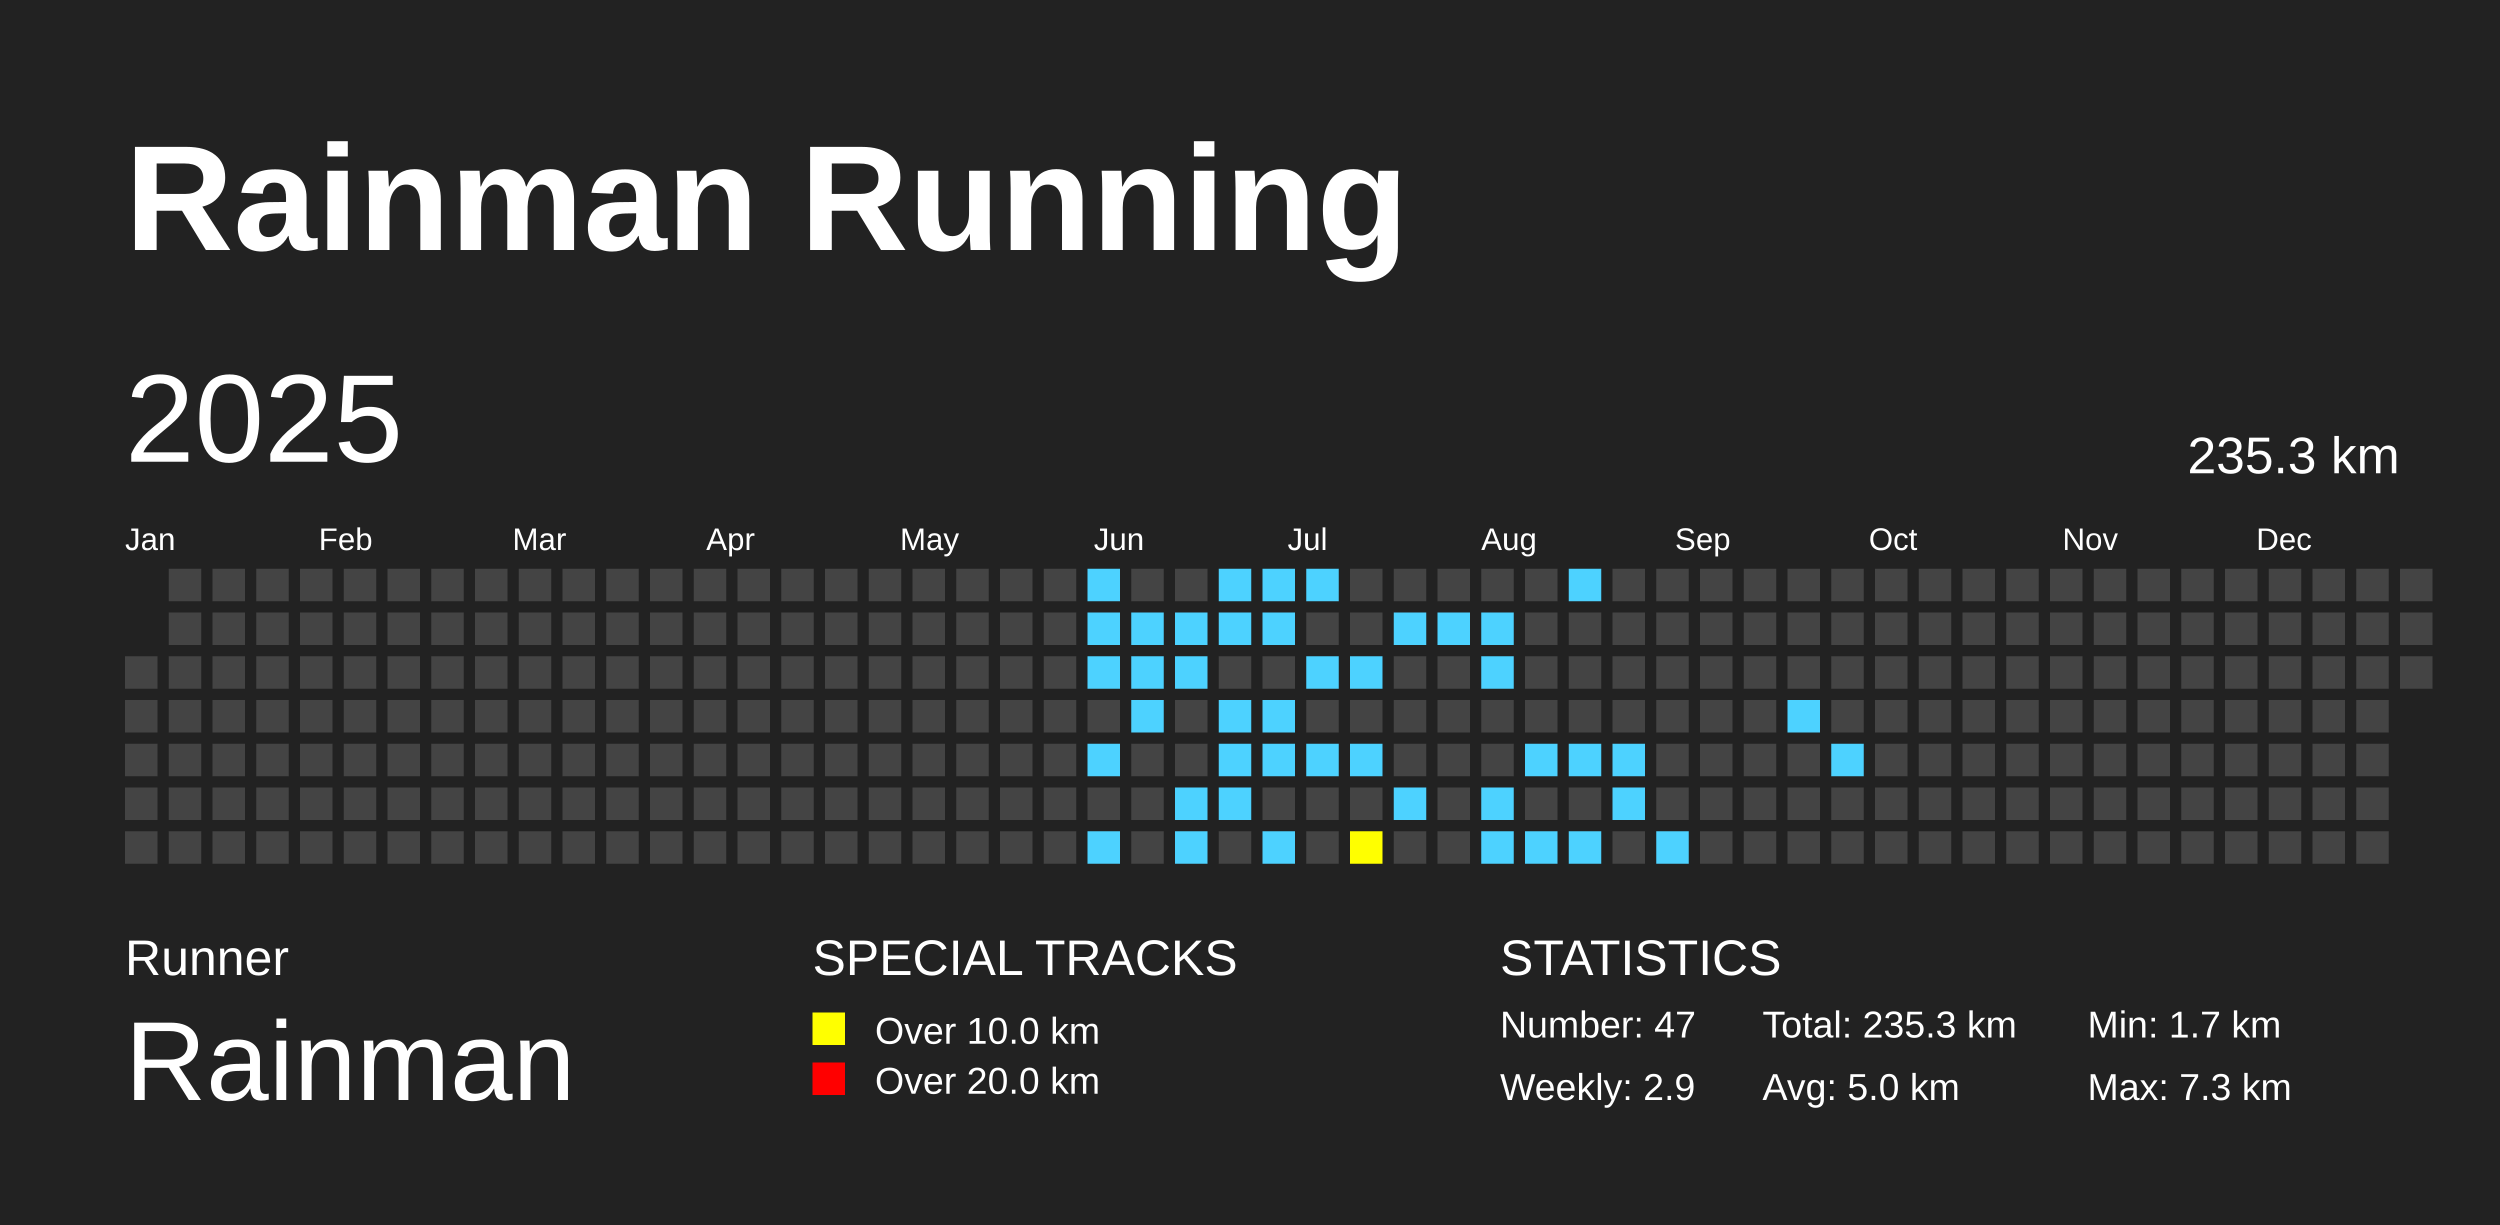
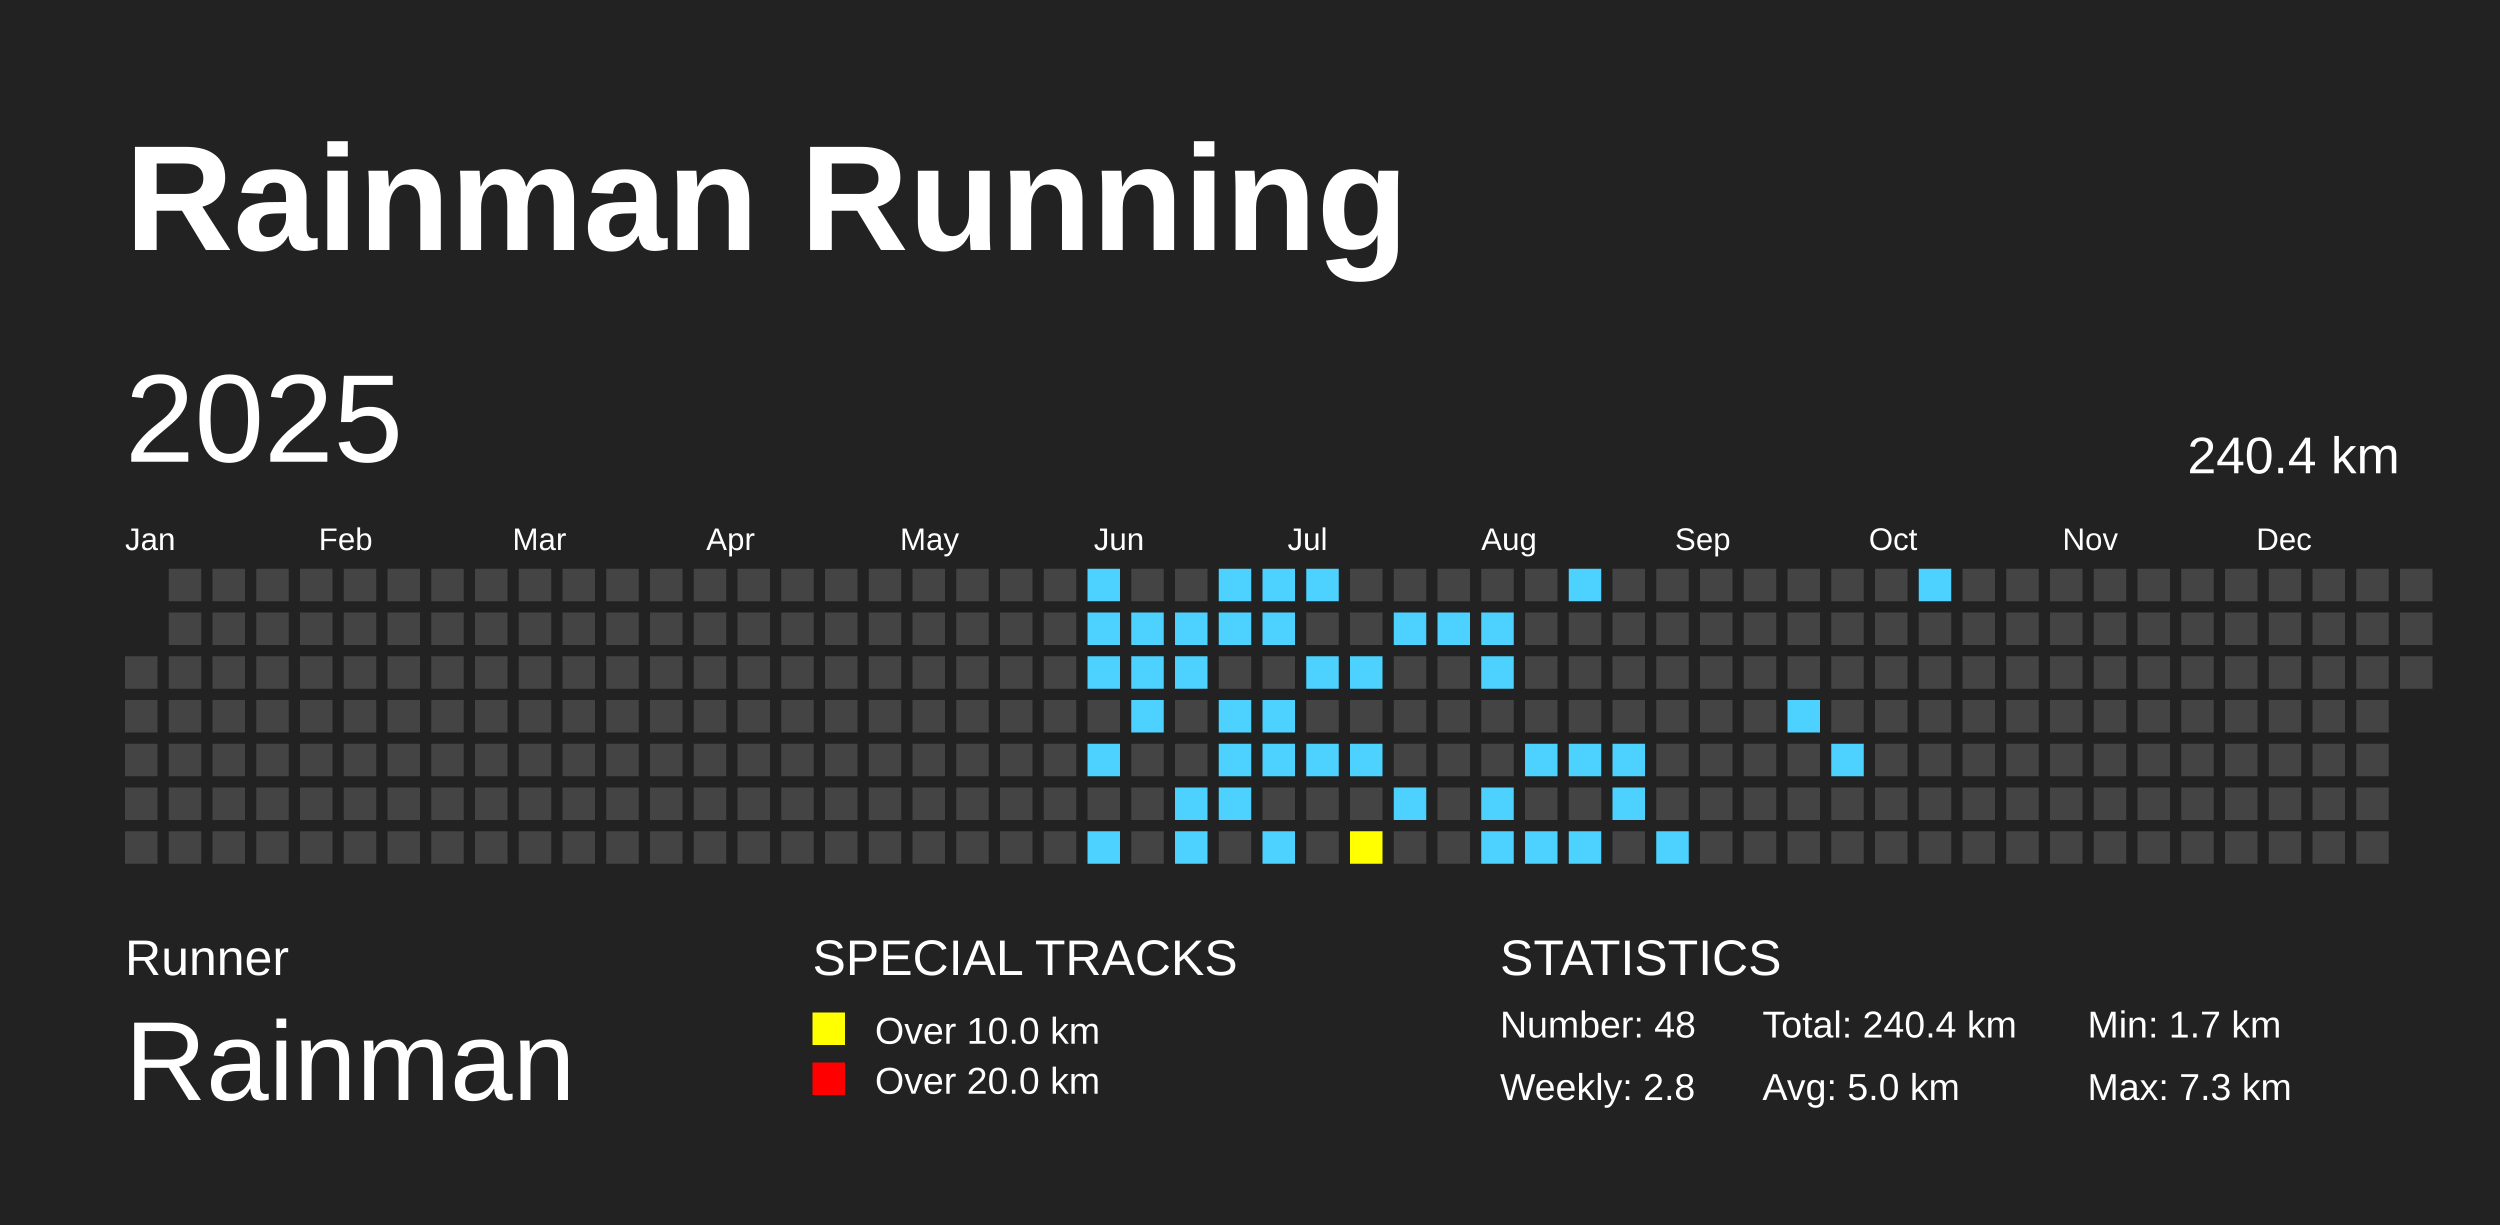
<svg xmlns="http://www.w3.org/2000/svg" baseProfile="full" height="98mm" version="1.1" viewBox="0,0,200,98" width="200mm">
  <defs />
  <rect fill="#222222" height="98" width="200" x="0" y="0" />
  <text fill="#FFFFFF" style="font-size:12px; font-family:Arial; font-weight:bold;" x="10" y="20">Rainman Running</text>
  <text fill="#FFFFFF" style="font-size:4px; font-family:Arial" x="10" y="78">Runner</text>
  <text fill="#FFFFFF" style="font-size:9px; font-family:Arial" x="10" y="88">Rainman</text>
  <text fill="#FFFFFF" style="font-size:4px; font-family:Arial" x="65" y="78">SPECIAL TRACKS</text>
  <rect fill="yellow" height="2.6" width="2.6" x="65" y="81" />
  <text fill="#FFFFFF" style="font-size:3px; font-family:Arial" x="70" y="83.5">Over 10.0 km</text>
  <rect fill="red" height="2.6" width="2.6" x="65" y="85" />
  <text fill="#FFFFFF" style="font-size:3px; font-family:Arial" x="70" y="87.5">Over 20.0 km</text>
  <text fill="#FFFFFF" style="font-size:4px; font-family:Arial" x="120" y="78">STATISTICS</text>
-   <text fill="#FFFFFF" style="font-size:3px; font-family:Arial" x="120" y="83">Number: 47</text>
-   <text fill="#FFFFFF" style="font-size:3px; font-family:Arial" x="120" y="88">Weekly: 2.9</text>
-   <text fill="#FFFFFF" style="font-size:3px; font-family:Arial" x="141" y="83">Total: 235.3 km</text>
+   <text fill="#FFFFFF" style="font-size:3px; font-family:Arial" x="120" y="83">Number: 48</text>
+   <text fill="#FFFFFF" style="font-size:3px; font-family:Arial" x="120" y="88">Weekly: 2.8</text>
+   <text fill="#FFFFFF" style="font-size:3px; font-family:Arial" x="141" y="83">Total: 240.4 km</text>
  <text fill="#FFFFFF" style="font-size:3px; font-family:Arial" x="141" y="88">Avg: 5.0 km</text>
  <text fill="#FFFFFF" style="font-size:3px; font-family:Arial" x="167" y="83">Min: 1.7 km</text>
  <text fill="#FFFFFF" style="font-size:3px; font-family:Arial" x="167" y="88">Max: 7.3 km</text>
  <text dominant-baseline="hanging" fill="#FFFFFF" style="font-size:10.0px; font-family:Arial;" x="10" y="30">2025</text>
-   <text dominant-baseline="hanging" fill="#FFFFFF" style="font-size:4.125px; font-family:Arial;" x="175" y="35">235.3 km</text>
+   <text dominant-baseline="hanging" fill="#FFFFFF" style="font-size:4.125px; font-family:Arial;" x="175" y="35">240.4 km</text>
  <text fill="#FFFFFF" style="font-size:2.5px; font-family:Arial" x="10.0" y="44">Jan</text>
  <text fill="#FFFFFF" style="font-size:2.5px; font-family:Arial" x="25.5" y="44">Feb</text>
  <text fill="#FFFFFF" style="font-size:2.5px; font-family:Arial" x="41.0" y="44">Mar</text>
  <text fill="#FFFFFF" style="font-size:2.5px; font-family:Arial" x="56.5" y="44">Apr</text>
  <text fill="#FFFFFF" style="font-size:2.5px; font-family:Arial" x="72.0" y="44">May</text>
  <text fill="#FFFFFF" style="font-size:2.5px; font-family:Arial" x="87.5" y="44">Jun</text>
  <text fill="#FFFFFF" style="font-size:2.5px; font-family:Arial" x="103.0" y="44">Jul</text>
  <text fill="#FFFFFF" style="font-size:2.5px; font-family:Arial" x="118.5" y="44">Aug</text>
  <text fill="#FFFFFF" style="font-size:2.5px; font-family:Arial" x="134.0" y="44">Sep</text>
  <text fill="#FFFFFF" style="font-size:2.5px; font-family:Arial" x="149.5" y="44">Oct</text>
  <text fill="#FFFFFF" style="font-size:2.5px; font-family:Arial" x="165.0" y="44">Nov</text>
  <text fill="#FFFFFF" style="font-size:2.5px; font-family:Arial" x="180.5" y="44">Dec</text>
  <rect fill="#444444" height="2.6" width="2.6" x="10.0" y="52.5" />
  <rect fill="#444444" height="2.6" width="2.6" x="10.0" y="56.0" />
  <rect fill="#444444" height="2.6" width="2.6" x="10.0" y="59.5" />
  <rect fill="#444444" height="2.6" width="2.6" x="10.0" y="63.0" />
  <rect fill="#444444" height="2.6" width="2.6" x="10.0" y="66.5" />
  <rect fill="#444444" height="2.6" width="2.6" x="13.5" y="45.5" />
  <rect fill="#444444" height="2.6" width="2.6" x="13.5" y="49.0" />
  <rect fill="#444444" height="2.6" width="2.6" x="13.5" y="52.5" />
  <rect fill="#444444" height="2.6" width="2.6" x="13.5" y="56.0" />
  <rect fill="#444444" height="2.6" width="2.6" x="13.5" y="59.5" />
  <rect fill="#444444" height="2.6" width="2.6" x="13.5" y="63.0" />
  <rect fill="#444444" height="2.6" width="2.6" x="13.5" y="66.5" />
  <rect fill="#444444" height="2.6" width="2.6" x="17.0" y="45.5" />
  <rect fill="#444444" height="2.6" width="2.6" x="17.0" y="49.0" />
  <rect fill="#444444" height="2.6" width="2.6" x="17.0" y="52.5" />
  <rect fill="#444444" height="2.6" width="2.6" x="17.0" y="56.0" />
  <rect fill="#444444" height="2.6" width="2.6" x="17.0" y="59.5" />
  <rect fill="#444444" height="2.6" width="2.6" x="17.0" y="63.0" />
  <rect fill="#444444" height="2.6" width="2.6" x="17.0" y="66.5" />
  <rect fill="#444444" height="2.6" width="2.6" x="20.5" y="45.5" />
  <rect fill="#444444" height="2.6" width="2.6" x="20.5" y="49.0" />
  <rect fill="#444444" height="2.6" width="2.6" x="20.5" y="52.5" />
  <rect fill="#444444" height="2.6" width="2.6" x="20.5" y="56.0" />
  <rect fill="#444444" height="2.6" width="2.6" x="20.5" y="59.5" />
  <rect fill="#444444" height="2.6" width="2.6" x="20.5" y="63.0" />
  <rect fill="#444444" height="2.6" width="2.6" x="20.5" y="66.5" />
  <rect fill="#444444" height="2.6" width="2.6" x="24.0" y="45.5" />
  <rect fill="#444444" height="2.6" width="2.6" x="24.0" y="49.0" />
  <rect fill="#444444" height="2.6" width="2.6" x="24.0" y="52.5" />
  <rect fill="#444444" height="2.6" width="2.6" x="24.0" y="56.0" />
  <rect fill="#444444" height="2.6" width="2.6" x="24.0" y="59.5" />
  <rect fill="#444444" height="2.6" width="2.6" x="24.0" y="63.0" />
  <rect fill="#444444" height="2.6" width="2.6" x="24.0" y="66.5" />
  <rect fill="#444444" height="2.6" width="2.6" x="27.5" y="45.5" />
  <rect fill="#444444" height="2.6" width="2.6" x="27.5" y="49.0" />
  <rect fill="#444444" height="2.6" width="2.6" x="27.5" y="52.5" />
  <rect fill="#444444" height="2.6" width="2.6" x="27.5" y="56.0" />
  <rect fill="#444444" height="2.6" width="2.6" x="27.5" y="59.5" />
  <rect fill="#444444" height="2.6" width="2.6" x="27.5" y="63.0" />
  <rect fill="#444444" height="2.6" width="2.6" x="27.5" y="66.5" />
  <rect fill="#444444" height="2.6" width="2.6" x="31.0" y="45.5" />
  <rect fill="#444444" height="2.6" width="2.6" x="31.0" y="49.0" />
  <rect fill="#444444" height="2.6" width="2.6" x="31.0" y="52.5" />
  <rect fill="#444444" height="2.6" width="2.6" x="31.0" y="56.0" />
  <rect fill="#444444" height="2.6" width="2.6" x="31.0" y="59.5" />
  <rect fill="#444444" height="2.6" width="2.6" x="31.0" y="63.0" />
  <rect fill="#444444" height="2.6" width="2.6" x="31.0" y="66.5" />
  <rect fill="#444444" height="2.6" width="2.6" x="34.5" y="45.5" />
  <rect fill="#444444" height="2.6" width="2.6" x="34.5" y="49.0" />
  <rect fill="#444444" height="2.6" width="2.6" x="34.5" y="52.5" />
  <rect fill="#444444" height="2.6" width="2.6" x="34.5" y="56.0" />
  <rect fill="#444444" height="2.6" width="2.6" x="34.5" y="59.5" />
  <rect fill="#444444" height="2.6" width="2.6" x="34.5" y="63.0" />
  <rect fill="#444444" height="2.6" width="2.6" x="34.5" y="66.5" />
  <rect fill="#444444" height="2.6" width="2.6" x="38.0" y="45.5" />
  <rect fill="#444444" height="2.6" width="2.6" x="38.0" y="49.0" />
  <rect fill="#444444" height="2.6" width="2.6" x="38.0" y="52.5" />
  <rect fill="#444444" height="2.6" width="2.6" x="38.0" y="56.0" />
  <rect fill="#444444" height="2.6" width="2.6" x="38.0" y="59.5" />
  <rect fill="#444444" height="2.6" width="2.6" x="38.0" y="63.0" />
  <rect fill="#444444" height="2.6" width="2.6" x="38.0" y="66.5" />
  <rect fill="#444444" height="2.6" width="2.6" x="41.5" y="45.5" />
  <rect fill="#444444" height="2.6" width="2.6" x="41.5" y="49.0" />
  <rect fill="#444444" height="2.6" width="2.6" x="41.5" y="52.5" />
  <rect fill="#444444" height="2.6" width="2.6" x="41.5" y="56.0" />
  <rect fill="#444444" height="2.6" width="2.6" x="41.5" y="59.5" />
  <rect fill="#444444" height="2.6" width="2.6" x="41.5" y="63.0" />
  <rect fill="#444444" height="2.6" width="2.6" x="41.5" y="66.5" />
  <rect fill="#444444" height="2.6" width="2.6" x="45.0" y="45.5" />
  <rect fill="#444444" height="2.6" width="2.6" x="45.0" y="49.0" />
  <rect fill="#444444" height="2.6" width="2.6" x="45.0" y="52.5" />
  <rect fill="#444444" height="2.6" width="2.6" x="45.0" y="56.0" />
  <rect fill="#444444" height="2.6" width="2.6" x="45.0" y="59.5" />
  <rect fill="#444444" height="2.6" width="2.6" x="45.0" y="63.0" />
  <rect fill="#444444" height="2.6" width="2.6" x="45.0" y="66.5" />
  <rect fill="#444444" height="2.6" width="2.6" x="48.5" y="45.5" />
  <rect fill="#444444" height="2.6" width="2.6" x="48.5" y="49.0" />
  <rect fill="#444444" height="2.6" width="2.6" x="48.5" y="52.5" />
  <rect fill="#444444" height="2.6" width="2.6" x="48.5" y="56.0" />
  <rect fill="#444444" height="2.6" width="2.6" x="48.5" y="59.5" />
  <rect fill="#444444" height="2.6" width="2.6" x="48.5" y="63.0" />
  <rect fill="#444444" height="2.6" width="2.6" x="48.5" y="66.5" />
  <rect fill="#444444" height="2.6" width="2.6" x="52.0" y="45.5" />
  <rect fill="#444444" height="2.6" width="2.6" x="52.0" y="49.0" />
  <rect fill="#444444" height="2.6" width="2.6" x="52.0" y="52.5" />
  <rect fill="#444444" height="2.6" width="2.6" x="52.0" y="56.0" />
  <rect fill="#444444" height="2.6" width="2.6" x="52.0" y="59.5" />
  <rect fill="#444444" height="2.6" width="2.6" x="52.0" y="63.0" />
  <rect fill="#444444" height="2.6" width="2.6" x="52.0" y="66.5" />
  <rect fill="#444444" height="2.6" width="2.6" x="55.5" y="45.5" />
  <rect fill="#444444" height="2.6" width="2.6" x="55.5" y="49.0" />
  <rect fill="#444444" height="2.6" width="2.6" x="55.5" y="52.5" />
  <rect fill="#444444" height="2.6" width="2.6" x="55.5" y="56.0" />
  <rect fill="#444444" height="2.6" width="2.6" x="55.5" y="59.5" />
  <rect fill="#444444" height="2.6" width="2.6" x="55.5" y="63.0" />
  <rect fill="#444444" height="2.6" width="2.6" x="55.5" y="66.5" />
  <rect fill="#444444" height="2.6" width="2.6" x="59.0" y="45.5" />
  <rect fill="#444444" height="2.6" width="2.6" x="59.0" y="49.0" />
  <rect fill="#444444" height="2.6" width="2.6" x="59.0" y="52.5" />
  <rect fill="#444444" height="2.6" width="2.6" x="59.0" y="56.0" />
  <rect fill="#444444" height="2.6" width="2.6" x="59.0" y="59.5" />
  <rect fill="#444444" height="2.6" width="2.6" x="59.0" y="63.0" />
  <rect fill="#444444" height="2.6" width="2.6" x="59.0" y="66.5" />
  <rect fill="#444444" height="2.6" width="2.6" x="62.5" y="45.5" />
  <rect fill="#444444" height="2.6" width="2.6" x="62.5" y="49.0" />
  <rect fill="#444444" height="2.6" width="2.6" x="62.5" y="52.5" />
  <rect fill="#444444" height="2.6" width="2.6" x="62.5" y="56.0" />
  <rect fill="#444444" height="2.6" width="2.6" x="62.5" y="59.5" />
  <rect fill="#444444" height="2.6" width="2.6" x="62.5" y="63.0" />
  <rect fill="#444444" height="2.6" width="2.6" x="62.5" y="66.5" />
  <rect fill="#444444" height="2.6" width="2.6" x="66.0" y="45.5" />
  <rect fill="#444444" height="2.6" width="2.6" x="66.0" y="49.0" />
  <rect fill="#444444" height="2.6" width="2.6" x="66.0" y="52.5" />
  <rect fill="#444444" height="2.6" width="2.6" x="66.0" y="56.0" />
  <rect fill="#444444" height="2.6" width="2.6" x="66.0" y="59.5" />
  <rect fill="#444444" height="2.6" width="2.6" x="66.0" y="63.0" />
  <rect fill="#444444" height="2.6" width="2.6" x="66.0" y="66.5" />
  <rect fill="#444444" height="2.6" width="2.6" x="69.5" y="45.5" />
  <rect fill="#444444" height="2.6" width="2.6" x="69.5" y="49.0" />
  <rect fill="#444444" height="2.6" width="2.6" x="69.5" y="52.5" />
  <rect fill="#444444" height="2.6" width="2.6" x="69.5" y="56.0" />
  <rect fill="#444444" height="2.6" width="2.6" x="69.5" y="59.5" />
  <rect fill="#444444" height="2.6" width="2.6" x="69.5" y="63.0" />
  <rect fill="#444444" height="2.6" width="2.6" x="69.5" y="66.5" />
  <rect fill="#444444" height="2.6" width="2.6" x="73.0" y="45.5" />
  <rect fill="#444444" height="2.6" width="2.6" x="73.0" y="49.0" />
  <rect fill="#444444" height="2.6" width="2.6" x="73.0" y="52.5" />
  <rect fill="#444444" height="2.6" width="2.6" x="73.0" y="56.0" />
  <rect fill="#444444" height="2.6" width="2.6" x="73.0" y="59.5" />
  <rect fill="#444444" height="2.6" width="2.6" x="73.0" y="63.0" />
  <rect fill="#444444" height="2.6" width="2.6" x="73.0" y="66.5" />
  <rect fill="#444444" height="2.6" width="2.6" x="76.5" y="45.5" />
  <rect fill="#444444" height="2.6" width="2.6" x="76.5" y="49.0" />
  <rect fill="#444444" height="2.6" width="2.6" x="76.5" y="52.5" />
  <rect fill="#444444" height="2.6" width="2.6" x="76.5" y="56.0" />
  <rect fill="#444444" height="2.6" width="2.6" x="76.5" y="59.5" />
  <rect fill="#444444" height="2.6" width="2.6" x="76.5" y="63.0" />
  <rect fill="#444444" height="2.6" width="2.6" x="76.5" y="66.5" />
  <rect fill="#444444" height="2.6" width="2.6" x="80.0" y="45.5" />
  <rect fill="#444444" height="2.6" width="2.6" x="80.0" y="49.0" />
  <rect fill="#444444" height="2.6" width="2.6" x="80.0" y="52.5" />
  <rect fill="#444444" height="2.6" width="2.6" x="80.0" y="56.0" />
  <rect fill="#444444" height="2.6" width="2.6" x="80.0" y="59.5" />
  <rect fill="#444444" height="2.6" width="2.6" x="80.0" y="63.0" />
  <rect fill="#444444" height="2.6" width="2.6" x="80.0" y="66.5" />
  <rect fill="#444444" height="2.6" width="2.6" x="83.5" y="45.5" />
  <rect fill="#444444" height="2.6" width="2.6" x="83.5" y="49.0" />
  <rect fill="#444444" height="2.6" width="2.6" x="83.5" y="52.5" />
  <rect fill="#444444" height="2.6" width="2.6" x="83.5" y="56.0" />
  <rect fill="#444444" height="2.6" width="2.6" x="83.5" y="59.5" />
  <rect fill="#444444" height="2.6" width="2.6" x="83.5" y="63.0" />
  <rect fill="#444444" height="2.6" width="2.6" x="83.5" y="66.5" />
  <rect fill="#4DD2FF" height="2.6" width="2.6" x="87.0" y="45.5" />
  <rect fill="#4DD2FF" height="2.6" width="2.6" x="87.0" y="49.0" />
  <rect fill="#4DD2FF" height="2.6" width="2.6" x="87.0" y="52.5" />
  <rect fill="#444444" height="2.6" width="2.6" x="87.0" y="56.0" />
  <rect fill="#4DD2FF" height="2.6" width="2.6" x="87.0" y="59.5" />
  <rect fill="#444444" height="2.6" width="2.6" x="87.0" y="63.0" />
  <rect fill="#4DD2FF" height="2.6" width="2.6" x="87.0" y="66.5" />
  <rect fill="#444444" height="2.6" width="2.6" x="90.5" y="45.5" />
  <rect fill="#4DD2FF" height="2.6" width="2.6" x="90.5" y="49.0" />
  <rect fill="#4DD2FF" height="2.6" width="2.6" x="90.5" y="52.5" />
  <rect fill="#4DD2FF" height="2.6" width="2.6" x="90.5" y="56.0" />
  <rect fill="#444444" height="2.6" width="2.6" x="90.5" y="59.5" />
  <rect fill="#444444" height="2.6" width="2.6" x="90.5" y="63.0" />
  <rect fill="#444444" height="2.6" width="2.6" x="90.5" y="66.5" />
  <rect fill="#444444" height="2.6" width="2.6" x="94.0" y="45.5" />
  <rect fill="#4DD2FF" height="2.6" width="2.6" x="94.0" y="49.0" />
  <rect fill="#4DD2FF" height="2.6" width="2.6" x="94.0" y="52.5" />
  <rect fill="#444444" height="2.6" width="2.6" x="94.0" y="56.0" />
  <rect fill="#444444" height="2.6" width="2.6" x="94.0" y="59.5" />
  <rect fill="#4DD2FF" height="2.6" width="2.6" x="94.0" y="63.0" />
  <rect fill="#4DD2FF" height="2.6" width="2.6" x="94.0" y="66.5" />
  <rect fill="#4DD2FF" height="2.6" width="2.6" x="97.5" y="45.5" />
  <rect fill="#4DD2FF" height="2.6" width="2.6" x="97.5" y="49.0" />
  <rect fill="#444444" height="2.6" width="2.6" x="97.5" y="52.5" />
  <rect fill="#4DD2FF" height="2.6" width="2.6" x="97.5" y="56.0" />
  <rect fill="#4DD2FF" height="2.6" width="2.6" x="97.5" y="59.5" />
  <rect fill="#4DD2FF" height="2.6" width="2.6" x="97.5" y="63.0" />
  <rect fill="#444444" height="2.6" width="2.6" x="97.5" y="66.5" />
  <rect fill="#4DD2FF" height="2.6" width="2.6" x="101.0" y="45.5" />
  <rect fill="#4DD2FF" height="2.6" width="2.6" x="101.0" y="49.0" />
  <rect fill="#444444" height="2.6" width="2.6" x="101.0" y="52.5" />
  <rect fill="#4DD2FF" height="2.6" width="2.6" x="101.0" y="56.0" />
  <rect fill="#4DD2FF" height="2.6" width="2.6" x="101.0" y="59.5" />
  <rect fill="#444444" height="2.6" width="2.6" x="101.0" y="63.0" />
  <rect fill="#4DD2FF" height="2.6" width="2.6" x="101.0" y="66.5" />
  <rect fill="#4DD2FF" height="2.6" width="2.6" x="104.5" y="45.5" />
  <rect fill="#444444" height="2.6" width="2.6" x="104.5" y="49.0" />
  <rect fill="#4DD2FF" height="2.6" width="2.6" x="104.5" y="52.5" />
  <rect fill="#444444" height="2.6" width="2.6" x="104.5" y="56.0" />
  <rect fill="#4DD2FF" height="2.6" width="2.6" x="104.5" y="59.5" />
  <rect fill="#444444" height="2.6" width="2.6" x="104.5" y="63.0" />
  <rect fill="#444444" height="2.6" width="2.6" x="104.5" y="66.5" />
  <rect fill="#444444" height="2.6" width="2.6" x="108.0" y="45.5" />
  <rect fill="#444444" height="2.6" width="2.6" x="108.0" y="49.0" />
  <rect fill="#4DD2FF" height="2.6" width="2.6" x="108.0" y="52.5" />
  <rect fill="#444444" height="2.6" width="2.6" x="108.0" y="56.0" />
  <rect fill="#4DD2FF" height="2.6" width="2.6" x="108.0" y="59.5" />
  <rect fill="#444444" height="2.6" width="2.6" x="108.0" y="63.0" />
  <rect fill="yellow" height="2.6" width="2.6" x="108.0" y="66.5" />
  <rect fill="#444444" height="2.6" width="2.6" x="111.5" y="45.5" />
  <rect fill="#4DD2FF" height="2.6" width="2.6" x="111.5" y="49.0" />
  <rect fill="#444444" height="2.6" width="2.6" x="111.5" y="52.5" />
  <rect fill="#444444" height="2.6" width="2.6" x="111.5" y="56.0" />
  <rect fill="#444444" height="2.6" width="2.6" x="111.5" y="59.5" />
  <rect fill="#4DD2FF" height="2.6" width="2.6" x="111.5" y="63.0" />
  <rect fill="#444444" height="2.6" width="2.6" x="111.5" y="66.5" />
  <rect fill="#444444" height="2.6" width="2.6" x="115.0" y="45.5" />
  <rect fill="#4DD2FF" height="2.6" width="2.6" x="115.0" y="49.0" />
  <rect fill="#444444" height="2.6" width="2.6" x="115.0" y="52.5" />
  <rect fill="#444444" height="2.6" width="2.6" x="115.0" y="56.0" />
  <rect fill="#444444" height="2.6" width="2.6" x="115.0" y="59.5" />
  <rect fill="#444444" height="2.6" width="2.6" x="115.0" y="63.0" />
  <rect fill="#444444" height="2.6" width="2.6" x="115.0" y="66.5" />
  <rect fill="#444444" height="2.6" width="2.6" x="118.5" y="45.5" />
  <rect fill="#4DD2FF" height="2.6" width="2.6" x="118.5" y="49.0" />
  <rect fill="#4DD2FF" height="2.6" width="2.6" x="118.5" y="52.5" />
  <rect fill="#444444" height="2.6" width="2.6" x="118.5" y="56.0" />
  <rect fill="#444444" height="2.6" width="2.6" x="118.5" y="59.5" />
  <rect fill="#4DD2FF" height="2.6" width="2.6" x="118.5" y="63.0" />
  <rect fill="#4DD2FF" height="2.6" width="2.6" x="118.5" y="66.5" />
  <rect fill="#444444" height="2.6" width="2.6" x="122.0" y="45.5" />
  <rect fill="#444444" height="2.6" width="2.6" x="122.0" y="49.0" />
  <rect fill="#444444" height="2.6" width="2.6" x="122.0" y="52.5" />
  <rect fill="#444444" height="2.6" width="2.6" x="122.0" y="56.0" />
  <rect fill="#4DD2FF" height="2.6" width="2.6" x="122.0" y="59.5" />
  <rect fill="#444444" height="2.6" width="2.6" x="122.0" y="63.0" />
  <rect fill="#4DD2FF" height="2.6" width="2.6" x="122.0" y="66.5" />
  <rect fill="#4DD2FF" height="2.6" width="2.6" x="125.5" y="45.5" />
  <rect fill="#444444" height="2.6" width="2.6" x="125.5" y="49.0" />
  <rect fill="#444444" height="2.6" width="2.6" x="125.5" y="52.5" />
  <rect fill="#444444" height="2.6" width="2.6" x="125.5" y="56.0" />
  <rect fill="#4DD2FF" height="2.6" width="2.6" x="125.5" y="59.5" />
  <rect fill="#444444" height="2.6" width="2.6" x="125.5" y="63.0" />
  <rect fill="#4DD2FF" height="2.6" width="2.6" x="125.5" y="66.5" />
  <rect fill="#444444" height="2.6" width="2.6" x="129.0" y="45.5" />
  <rect fill="#444444" height="2.6" width="2.6" x="129.0" y="49.0" />
  <rect fill="#444444" height="2.6" width="2.6" x="129.0" y="52.5" />
  <rect fill="#444444" height="2.6" width="2.6" x="129.0" y="56.0" />
  <rect fill="#4DD2FF" height="2.6" width="2.6" x="129.0" y="59.5" />
  <rect fill="#4DD2FF" height="2.6" width="2.6" x="129.0" y="63.0" />
  <rect fill="#444444" height="2.6" width="2.6" x="129.0" y="66.5" />
  <rect fill="#444444" height="2.6" width="2.6" x="132.5" y="45.5" />
  <rect fill="#444444" height="2.6" width="2.6" x="132.5" y="49.0" />
  <rect fill="#444444" height="2.6" width="2.6" x="132.5" y="52.5" />
  <rect fill="#444444" height="2.6" width="2.6" x="132.5" y="56.0" />
  <rect fill="#444444" height="2.6" width="2.6" x="132.5" y="59.5" />
  <rect fill="#444444" height="2.6" width="2.6" x="132.5" y="63.0" />
  <rect fill="#4DD2FF" height="2.6" width="2.6" x="132.5" y="66.5" />
  <rect fill="#444444" height="2.6" width="2.6" x="136.0" y="45.5" />
  <rect fill="#444444" height="2.6" width="2.6" x="136.0" y="49.0" />
  <rect fill="#444444" height="2.6" width="2.6" x="136.0" y="52.5" />
  <rect fill="#444444" height="2.6" width="2.6" x="136.0" y="56.0" />
  <rect fill="#444444" height="2.6" width="2.6" x="136.0" y="59.5" />
  <rect fill="#444444" height="2.6" width="2.6" x="136.0" y="63.0" />
  <rect fill="#444444" height="2.6" width="2.6" x="136.0" y="66.5" />
  <rect fill="#444444" height="2.6" width="2.6" x="139.5" y="45.5" />
  <rect fill="#444444" height="2.6" width="2.6" x="139.5" y="49.0" />
  <rect fill="#444444" height="2.6" width="2.6" x="139.5" y="52.5" />
  <rect fill="#444444" height="2.6" width="2.6" x="139.5" y="56.0" />
  <rect fill="#444444" height="2.6" width="2.6" x="139.5" y="59.5" />
  <rect fill="#444444" height="2.6" width="2.6" x="139.5" y="63.0" />
  <rect fill="#444444" height="2.6" width="2.6" x="139.5" y="66.5" />
  <rect fill="#444444" height="2.6" width="2.6" x="143.0" y="45.5" />
  <rect fill="#444444" height="2.6" width="2.6" x="143.0" y="49.0" />
  <rect fill="#444444" height="2.6" width="2.6" x="143.0" y="52.5" />
  <rect fill="#4DD2FF" height="2.6" width="2.6" x="143.0" y="56.0" />
  <rect fill="#444444" height="2.6" width="2.6" x="143.0" y="59.5" />
  <rect fill="#444444" height="2.6" width="2.6" x="143.0" y="63.0" />
  <rect fill="#444444" height="2.6" width="2.6" x="143.0" y="66.5" />
  <rect fill="#444444" height="2.6" width="2.6" x="146.5" y="45.5" />
  <rect fill="#444444" height="2.6" width="2.6" x="146.5" y="49.0" />
  <rect fill="#444444" height="2.6" width="2.6" x="146.5" y="52.5" />
  <rect fill="#444444" height="2.6" width="2.6" x="146.5" y="56.0" />
  <rect fill="#4DD2FF" height="2.6" width="2.6" x="146.5" y="59.5" />
  <rect fill="#444444" height="2.6" width="2.6" x="146.5" y="63.0" />
  <rect fill="#444444" height="2.6" width="2.6" x="146.5" y="66.5" />
  <rect fill="#444444" height="2.6" width="2.6" x="150.0" y="45.5" />
  <rect fill="#444444" height="2.6" width="2.6" x="150.0" y="49.0" />
  <rect fill="#444444" height="2.6" width="2.6" x="150.0" y="52.5" />
  <rect fill="#444444" height="2.6" width="2.6" x="150.0" y="56.0" />
  <rect fill="#444444" height="2.6" width="2.6" x="150.0" y="59.5" />
  <rect fill="#444444" height="2.6" width="2.6" x="150.0" y="63.0" />
  <rect fill="#444444" height="2.6" width="2.6" x="150.0" y="66.5" />
-   <rect fill="#444444" height="2.6" width="2.6" x="153.5" y="45.5" />
+   <rect fill="#4DD2FF" height="2.6" width="2.6" x="153.5" y="45.5" />
  <rect fill="#444444" height="2.6" width="2.6" x="153.5" y="49.0" />
  <rect fill="#444444" height="2.6" width="2.6" x="153.5" y="52.5" />
  <rect fill="#444444" height="2.6" width="2.6" x="153.5" y="56.0" />
  <rect fill="#444444" height="2.6" width="2.6" x="153.5" y="59.5" />
  <rect fill="#444444" height="2.6" width="2.6" x="153.5" y="63.0" />
  <rect fill="#444444" height="2.6" width="2.6" x="153.5" y="66.5" />
  <rect fill="#444444" height="2.6" width="2.6" x="157.0" y="45.5" />
  <rect fill="#444444" height="2.6" width="2.6" x="157.0" y="49.0" />
  <rect fill="#444444" height="2.6" width="2.6" x="157.0" y="52.5" />
  <rect fill="#444444" height="2.6" width="2.6" x="157.0" y="56.0" />
  <rect fill="#444444" height="2.6" width="2.6" x="157.0" y="59.5" />
  <rect fill="#444444" height="2.6" width="2.6" x="157.0" y="63.0" />
  <rect fill="#444444" height="2.6" width="2.6" x="157.0" y="66.5" />
  <rect fill="#444444" height="2.6" width="2.6" x="160.5" y="45.5" />
  <rect fill="#444444" height="2.6" width="2.6" x="160.5" y="49.0" />
  <rect fill="#444444" height="2.6" width="2.6" x="160.5" y="52.5" />
  <rect fill="#444444" height="2.6" width="2.6" x="160.5" y="56.0" />
  <rect fill="#444444" height="2.6" width="2.6" x="160.5" y="59.5" />
  <rect fill="#444444" height="2.6" width="2.6" x="160.5" y="63.0" />
  <rect fill="#444444" height="2.6" width="2.6" x="160.5" y="66.5" />
  <rect fill="#444444" height="2.6" width="2.6" x="164.0" y="45.5" />
  <rect fill="#444444" height="2.6" width="2.6" x="164.0" y="49.0" />
  <rect fill="#444444" height="2.6" width="2.6" x="164.0" y="52.5" />
  <rect fill="#444444" height="2.6" width="2.6" x="164.0" y="56.0" />
  <rect fill="#444444" height="2.6" width="2.6" x="164.0" y="59.5" />
  <rect fill="#444444" height="2.6" width="2.6" x="164.0" y="63.0" />
  <rect fill="#444444" height="2.6" width="2.6" x="164.0" y="66.5" />
  <rect fill="#444444" height="2.6" width="2.6" x="167.5" y="45.5" />
  <rect fill="#444444" height="2.6" width="2.6" x="167.5" y="49.0" />
  <rect fill="#444444" height="2.6" width="2.6" x="167.5" y="52.5" />
  <rect fill="#444444" height="2.6" width="2.6" x="167.5" y="56.0" />
  <rect fill="#444444" height="2.6" width="2.6" x="167.5" y="59.5" />
  <rect fill="#444444" height="2.6" width="2.6" x="167.5" y="63.0" />
  <rect fill="#444444" height="2.6" width="2.6" x="167.5" y="66.5" />
  <rect fill="#444444" height="2.6" width="2.6" x="171.0" y="45.5" />
  <rect fill="#444444" height="2.6" width="2.6" x="171.0" y="49.0" />
  <rect fill="#444444" height="2.6" width="2.6" x="171.0" y="52.5" />
  <rect fill="#444444" height="2.6" width="2.6" x="171.0" y="56.0" />
  <rect fill="#444444" height="2.6" width="2.6" x="171.0" y="59.5" />
  <rect fill="#444444" height="2.6" width="2.6" x="171.0" y="63.0" />
  <rect fill="#444444" height="2.6" width="2.6" x="171.0" y="66.5" />
  <rect fill="#444444" height="2.6" width="2.6" x="174.5" y="45.5" />
  <rect fill="#444444" height="2.6" width="2.6" x="174.5" y="49.0" />
  <rect fill="#444444" height="2.6" width="2.6" x="174.5" y="52.5" />
  <rect fill="#444444" height="2.6" width="2.6" x="174.5" y="56.0" />
  <rect fill="#444444" height="2.6" width="2.6" x="174.5" y="59.5" />
  <rect fill="#444444" height="2.6" width="2.6" x="174.5" y="63.0" />
  <rect fill="#444444" height="2.6" width="2.6" x="174.5" y="66.5" />
  <rect fill="#444444" height="2.6" width="2.6" x="178.0" y="45.5" />
  <rect fill="#444444" height="2.6" width="2.6" x="178.0" y="49.0" />
  <rect fill="#444444" height="2.6" width="2.6" x="178.0" y="52.5" />
  <rect fill="#444444" height="2.6" width="2.6" x="178.0" y="56.0" />
  <rect fill="#444444" height="2.6" width="2.6" x="178.0" y="59.5" />
  <rect fill="#444444" height="2.6" width="2.6" x="178.0" y="63.0" />
  <rect fill="#444444" height="2.6" width="2.6" x="178.0" y="66.5" />
  <rect fill="#444444" height="2.6" width="2.6" x="181.5" y="45.5" />
  <rect fill="#444444" height="2.6" width="2.6" x="181.5" y="49.0" />
  <rect fill="#444444" height="2.6" width="2.6" x="181.5" y="52.5" />
  <rect fill="#444444" height="2.6" width="2.6" x="181.5" y="56.0" />
  <rect fill="#444444" height="2.6" width="2.6" x="181.5" y="59.5" />
  <rect fill="#444444" height="2.6" width="2.6" x="181.5" y="63.0" />
  <rect fill="#444444" height="2.6" width="2.6" x="181.5" y="66.5" />
  <rect fill="#444444" height="2.6" width="2.6" x="185.0" y="45.5" />
  <rect fill="#444444" height="2.6" width="2.6" x="185.0" y="49.0" />
  <rect fill="#444444" height="2.6" width="2.6" x="185.0" y="52.5" />
  <rect fill="#444444" height="2.6" width="2.6" x="185.0" y="56.0" />
  <rect fill="#444444" height="2.6" width="2.6" x="185.0" y="59.5" />
  <rect fill="#444444" height="2.6" width="2.6" x="185.0" y="63.0" />
  <rect fill="#444444" height="2.6" width="2.6" x="185.0" y="66.5" />
  <rect fill="#444444" height="2.6" width="2.6" x="188.5" y="45.5" />
  <rect fill="#444444" height="2.6" width="2.6" x="188.5" y="49.0" />
  <rect fill="#444444" height="2.6" width="2.6" x="188.5" y="52.5" />
  <rect fill="#444444" height="2.6" width="2.6" x="188.5" y="56.0" />
  <rect fill="#444444" height="2.6" width="2.6" x="188.5" y="59.5" />
  <rect fill="#444444" height="2.6" width="2.6" x="188.5" y="63.0" />
  <rect fill="#444444" height="2.6" width="2.6" x="188.5" y="66.5" />
  <rect fill="#444444" height="2.6" width="2.6" x="192.0" y="45.5" />
  <rect fill="#444444" height="2.6" width="2.6" x="192.0" y="49.0" />
  <rect fill="#444444" height="2.6" width="2.6" x="192.0" y="52.5" />
</svg>
